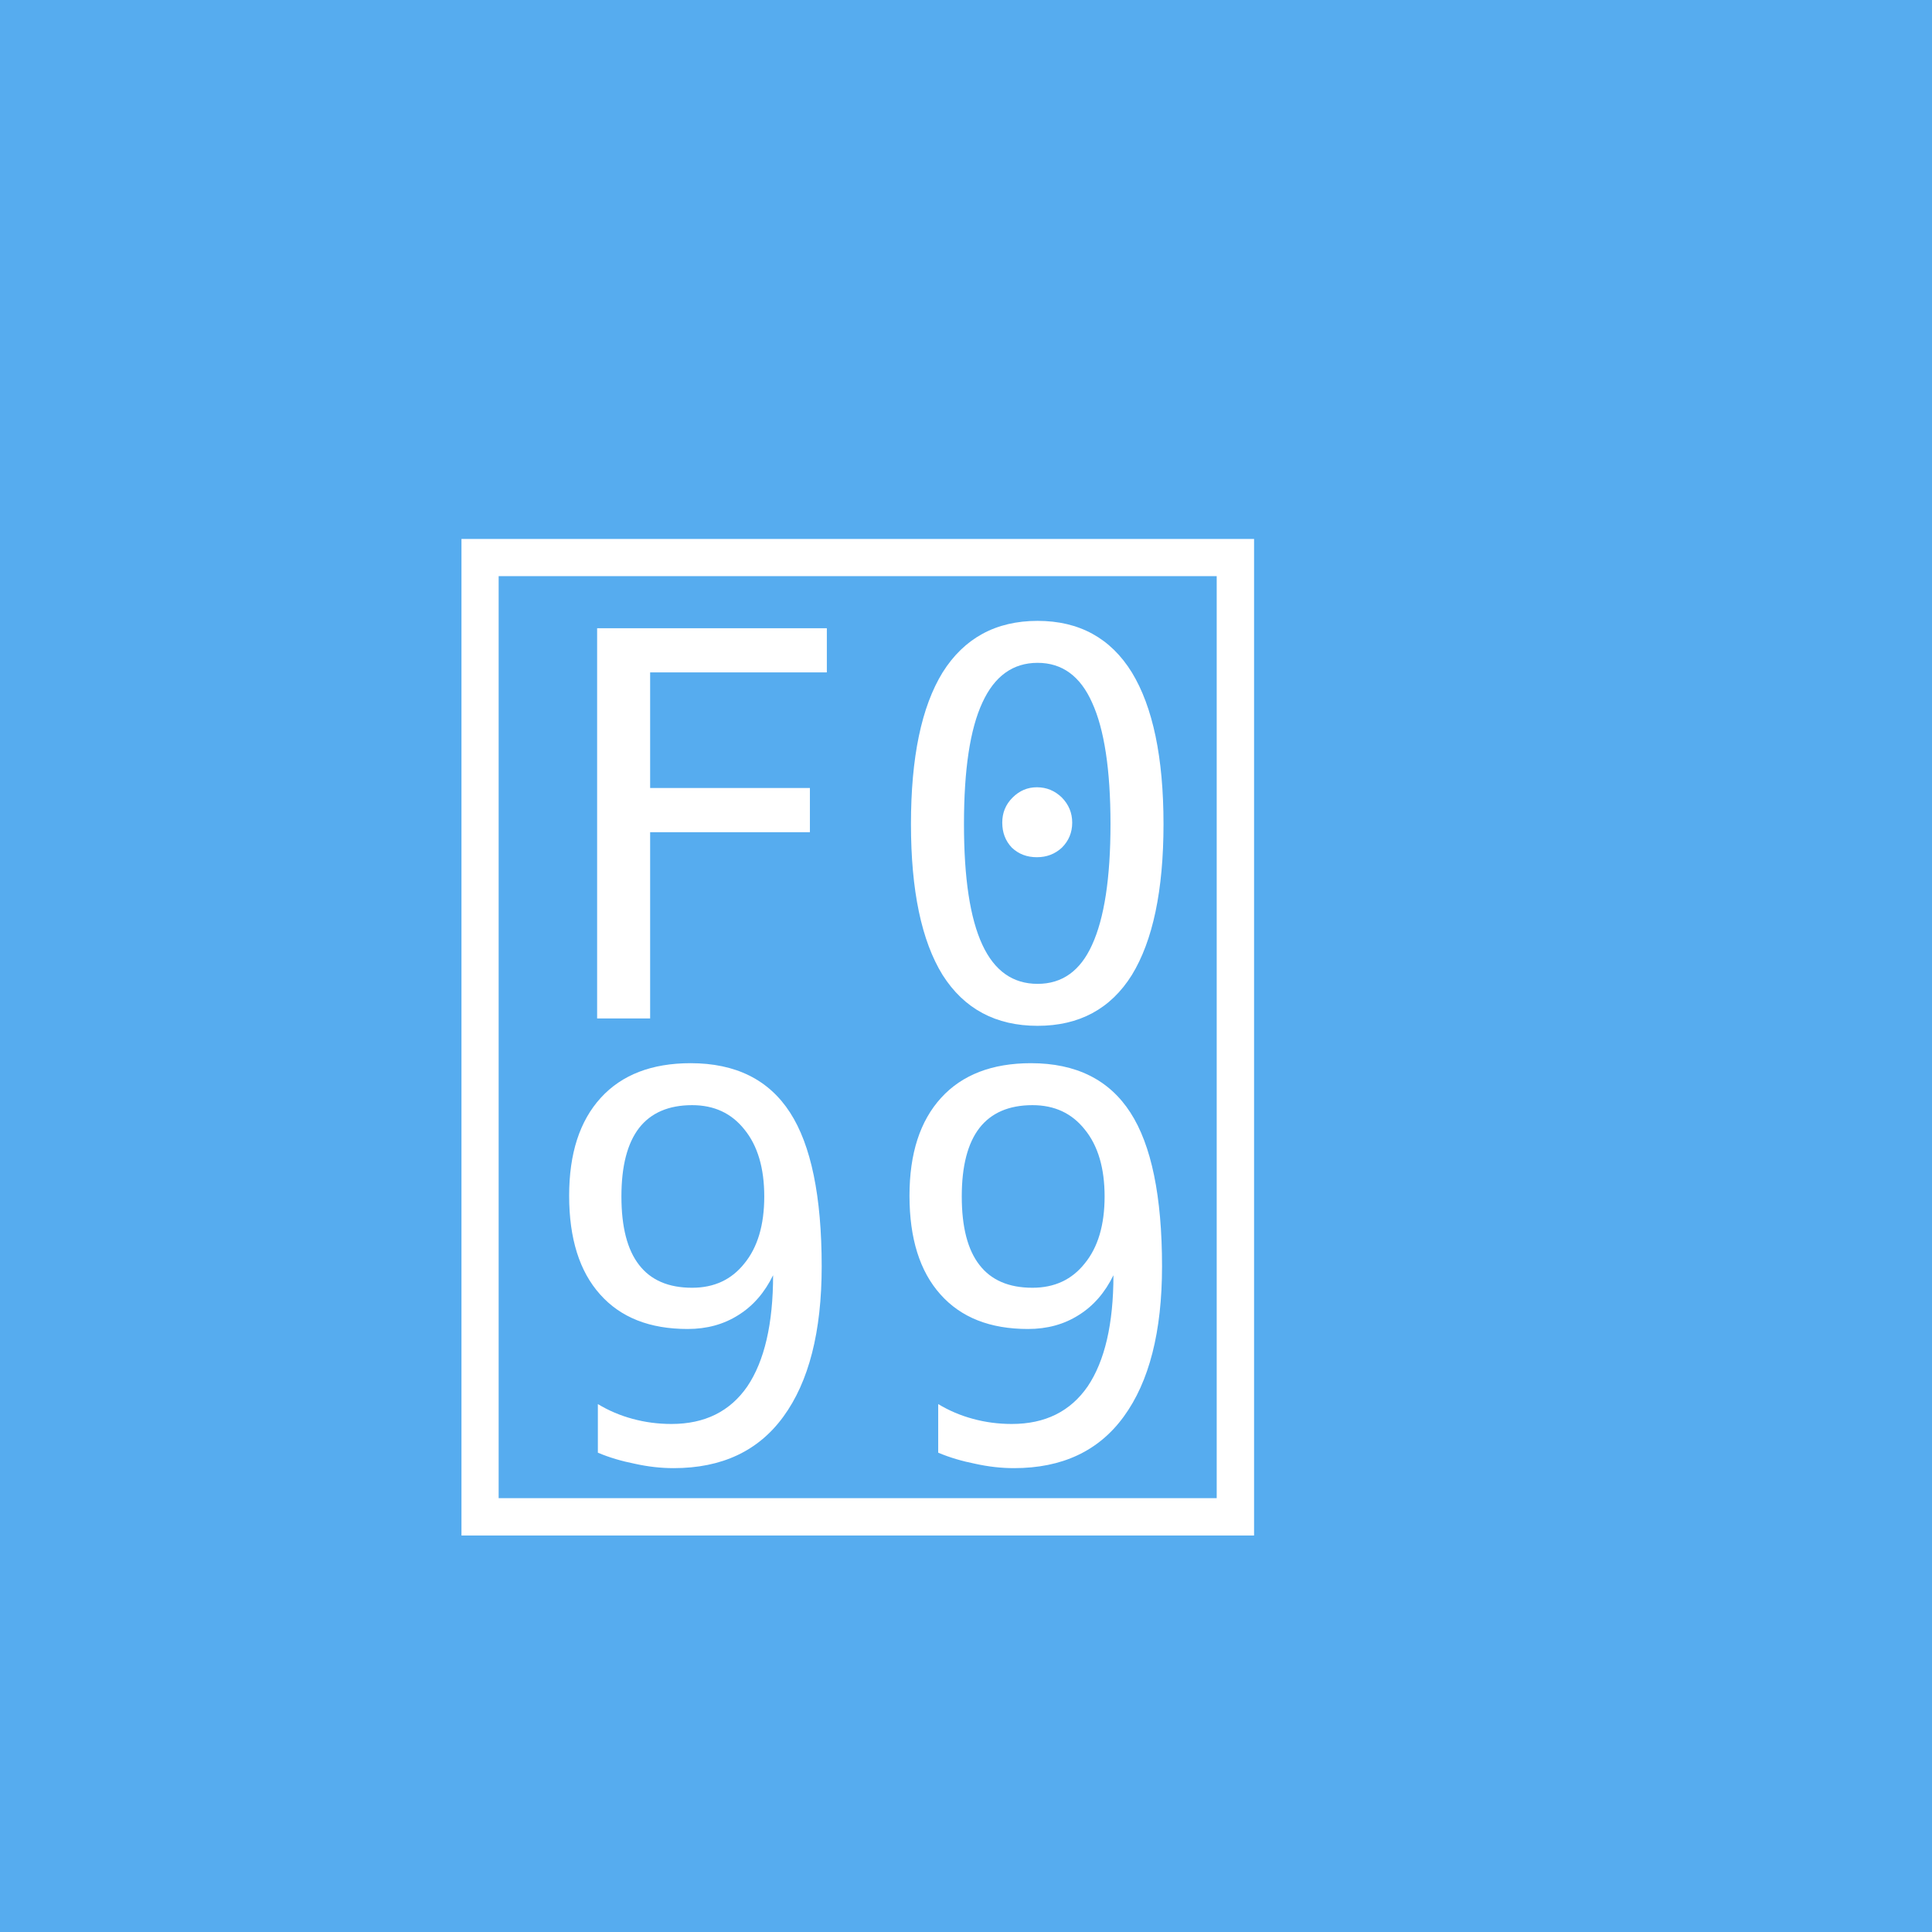
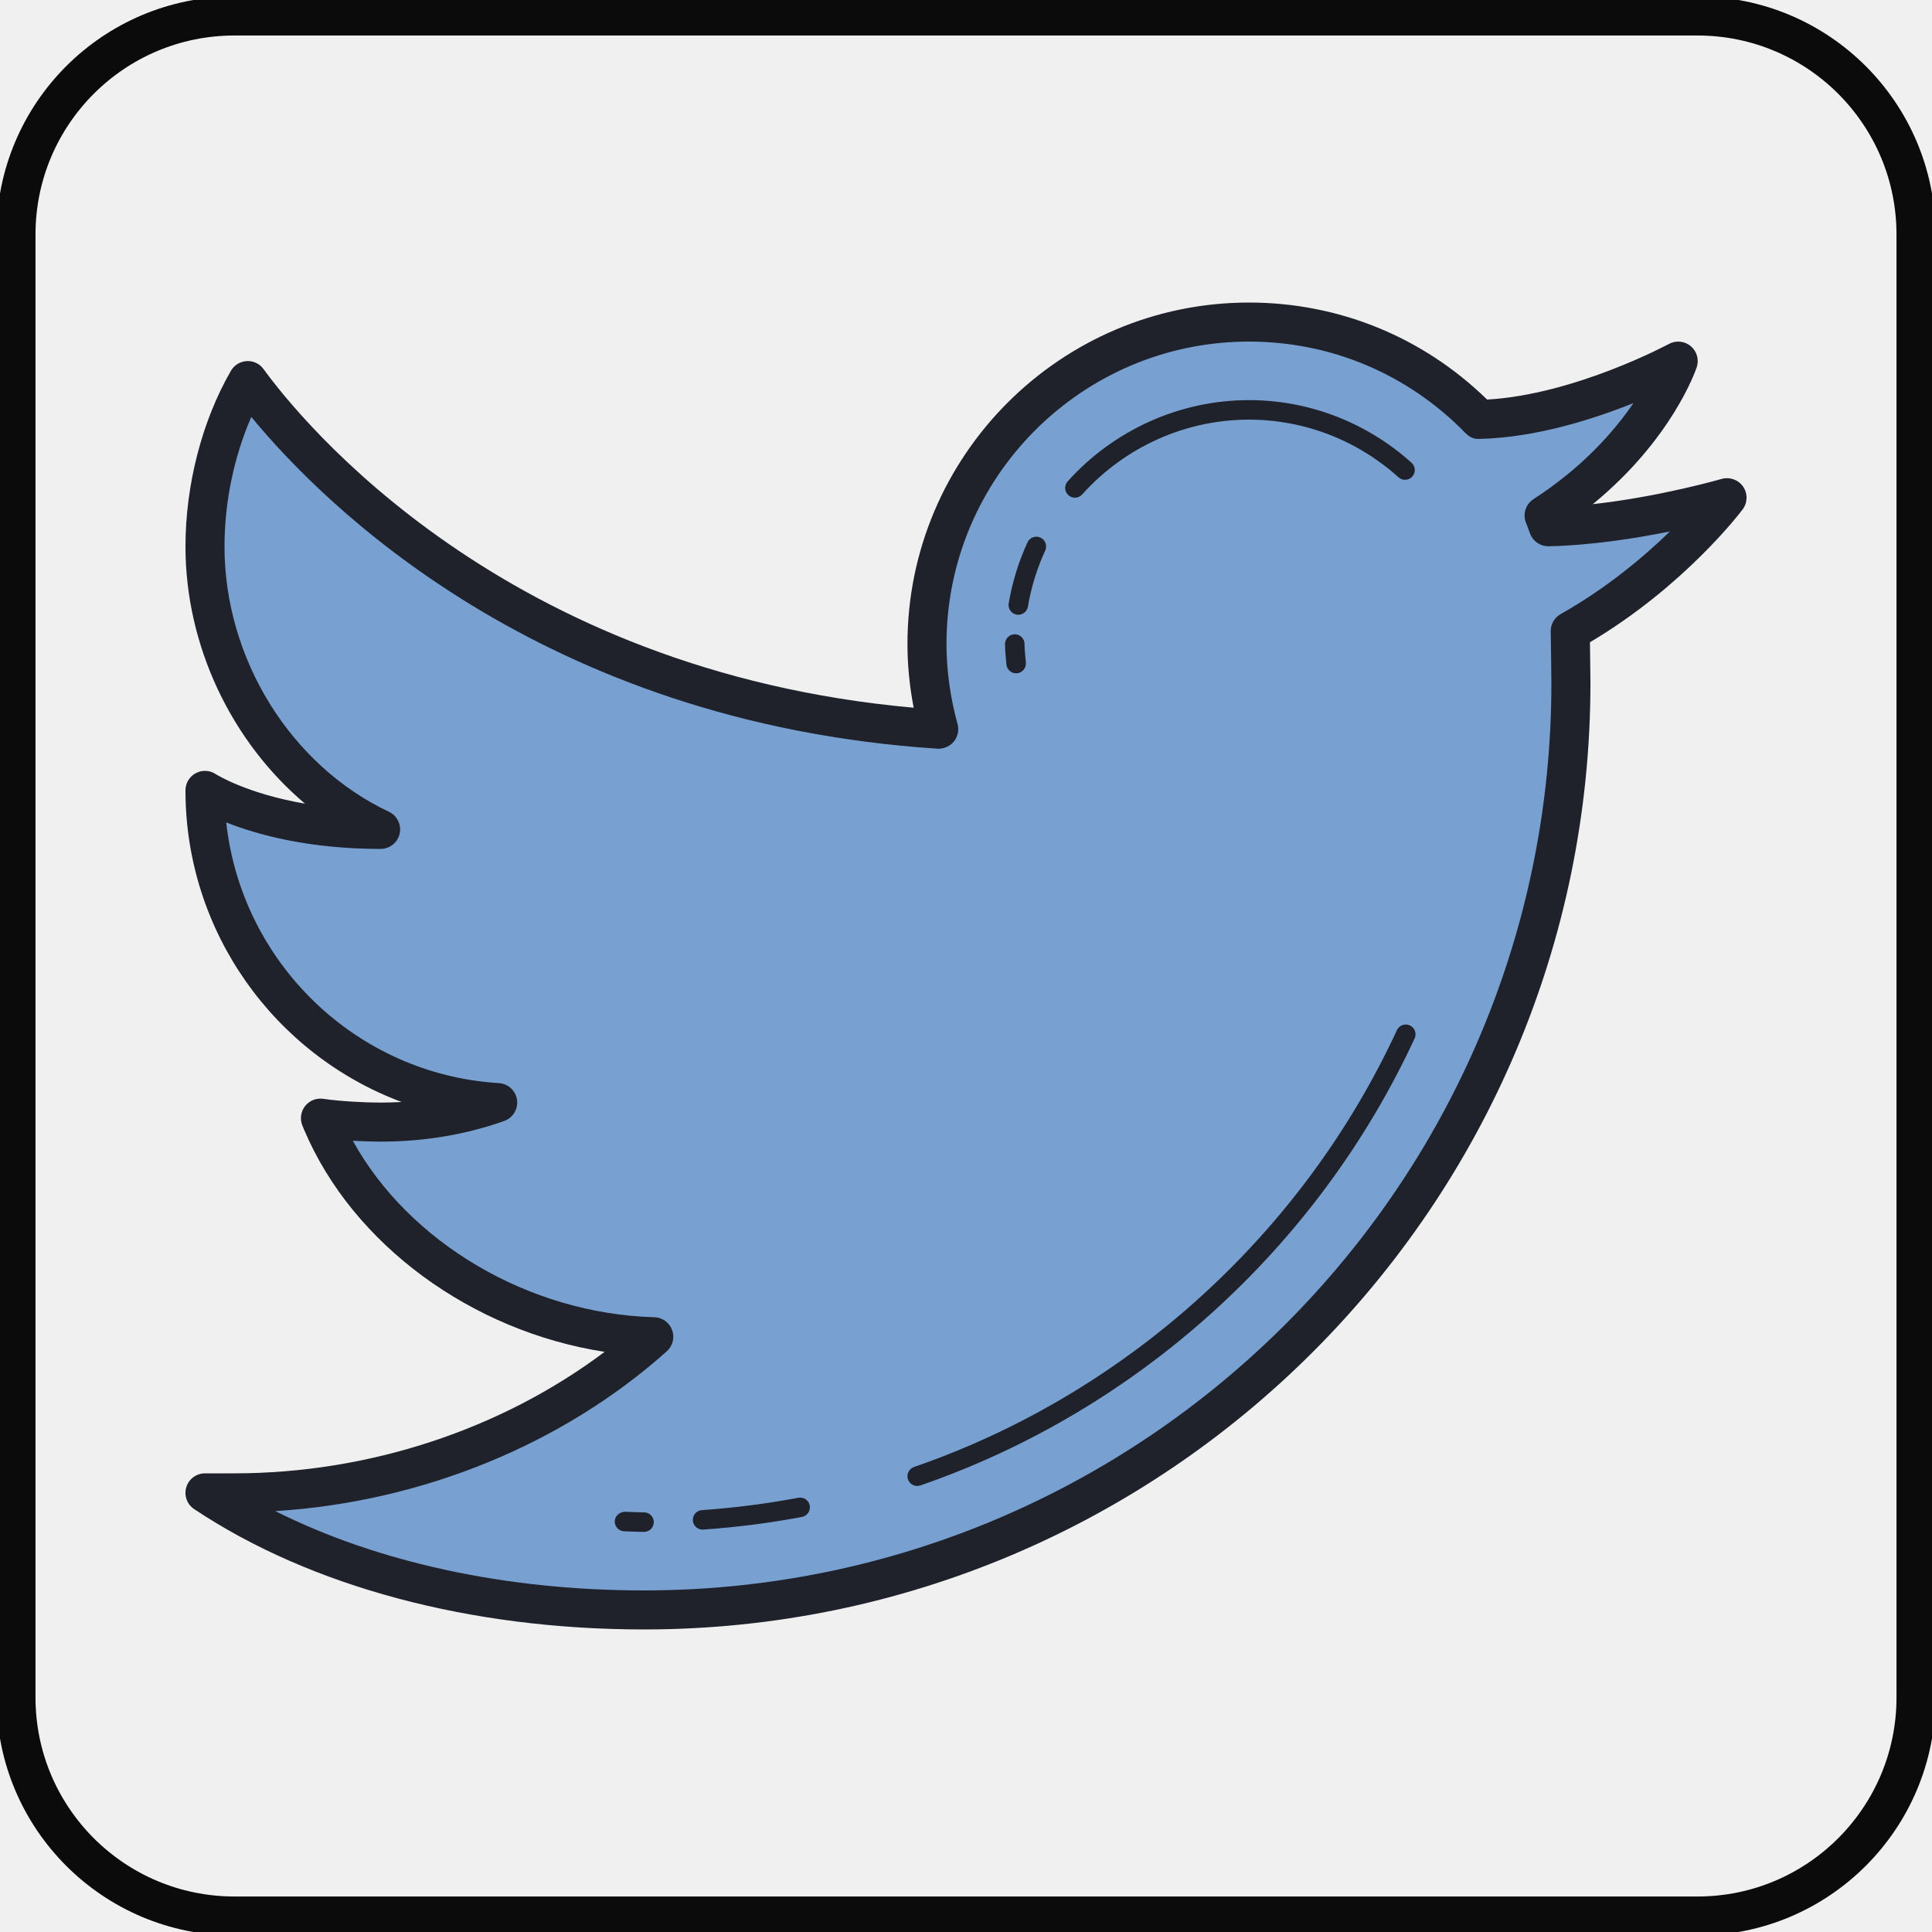
- <svg xmlns="http://www.w3.org/2000/svg" width="41" height="41" viewBox="0 0 41 41">
-   <g id="twitter" transform="translate(-243 -346)">
-     <path id="bg" d="M0,0H41V41H0Z" transform="translate(243 346)" fill="#56acef" />
-     <text id="twitter-2" data-name="twitter" transform="translate(252 377)" fill="#fff" font-size="25" font-family="FontAwesome">
-       <tspan x="0" y="0"></tspan>
-     </text>
+ <svg xmlns="http://www.w3.org/2000/svg" x="0px" y="0px" width="100" height="100" viewBox="0,0,256,256">
+   <g transform="translate(-1.28,-1.28) scale(1.01,1.01)">
+     <g fill="none" fill-rule="nonzero" stroke="#0b0b0c" stroke-width="5.12" stroke-linecap="butt" stroke-linejoin="miter" stroke-miterlimit="10" stroke-dasharray="" stroke-dashoffset="0" font-family="none" font-weight="none" font-size="none" text-anchor="none" style="mix-blend-mode: normal">
+       <path d="M32.031,252.635c-15.832,0 -28.666,-12.834 -28.666,-28.666v-191.938c0,-15.832 12.834,-28.666 28.666,-28.666h191.938c15.832,0 28.666,12.834 28.666,28.666v191.938c0,15.832 -12.834,28.666 -28.666,28.666z" id="shape" />
+     </g>
+     <g fill="none" fill-rule="nonzero" stroke="none" stroke-width="1" stroke-linecap="butt" stroke-linejoin="miter" stroke-miterlimit="10" stroke-dasharray="" stroke-dashoffset="0" font-family="none" font-weight="none" font-size="none" text-anchor="none" style="mix-blend-mode: normal">
+       <g transform="scale(2.56,2.56)">
+         <path d="M89,26c0,0 -4.774,1.394 -9.157,1.491c-0.075,-0.191 -0.136,-0.388 -0.218,-0.576c5.394,-3.487 6.875,-7.915 6.875,-7.915c0,0 -5.276,2.871 -10.191,2.989c-2.997,-3.074 -7.177,-4.989 -11.809,-4.989c-9.113,0 -16.5,7.387 -16.5,16.5c0,1.514 0.221,2.973 0.603,4.365c-22.835,-1.49 -33.853,-15.724 -35.41,-17.865c-1.395,2.421 -2.193,5.505 -2.193,8.5c0,6.163 3.662,11.981 9,14.5c-6,0 -9,-2 -9,-2c0,8.502 6.627,15.486 15,16c-1.882,0.668 -3.889,1 -6,1c-0.907,0 -2.213,-0.074 -3.084,-0.203l0.084,0.203c2.669,6.311 9.747,10.797 17,11c-5.571,4.98 -13.44,8 -21.5,8h-1.5c6,4 14.111,6 22.5,6c26.234,0 47.5,-21.266 47.5,-47.5c0,0 -0.026,-2.441 -0.035,-2.662c5.035,-2.838 8.035,-6.838 8.035,-6.838z" fill="#78a1d1" />
+         <path d="M33.5,84c-8.901,0 -17.088,-2.19 -23.055,-6.168c-0.367,-0.244 -0.53,-0.7 -0.402,-1.122c0.127,-0.422 0.517,-0.71 0.957,-0.71h1.5c6.9,0 13.688,-2.247 18.981,-6.227c-6.783,-1.044 -12.906,-5.48 -15.402,-11.384l-0.087,-0.211c-0.137,-0.332 -0.085,-0.714 0.136,-0.997c0.221,-0.284 0.578,-0.426 0.935,-0.374c0.853,0.127 2.123,0.193 2.937,0.193c0.362,0 0.721,-0.011 1.077,-0.031c-6.49,-2.419 -11.077,-8.697 -11.077,-15.969c0,-0.369 0.203,-0.708 0.528,-0.882c0.324,-0.175 0.718,-0.156 1.026,0.05c0.018,0.011 1.556,0.992 4.572,1.513c-3.769,-3.184 -6.126,-8.084 -6.126,-13.181c0,-3.153 0.848,-6.434 2.327,-9c0.169,-0.293 0.475,-0.481 0.813,-0.499c0.345,-0.022 0.663,0.137 0.862,0.41c1.897,2.608 12.269,15.475 33.317,17.352c-0.212,-1.093 -0.319,-2.185 -0.319,-3.263c0,-9.649 7.851,-17.5 17.5,-17.5c4.6,0 8.917,1.762 12.206,4.972c4.49,-0.256 9.268,-2.824 9.316,-2.85c0.358,-0.195 0.804,-0.152 1.12,0.112c0.314,0.264 0.437,0.694 0.306,1.083c-0.057,0.169 -1.277,3.702 -5.326,7.015c3.434,-0.379 6.56,-1.281 6.598,-1.292c0.411,-0.119 0.856,0.037 1.103,0.391c0.245,0.354 0.236,0.825 -0.022,1.169c-0.123,0.164 -2.98,3.932 -7.825,6.809c0.012,0.8 0.025,2.081 0.025,2.081c-0.001,26.753 -21.758,48.51 -48.501,48.51zM14.605,77.935c5.256,2.637 11.829,4.065 18.895,4.065c25.641,0 46.5,-20.859 46.5,-46.5c0,0 -0.025,-2.404 -0.034,-2.623c-0.015,-0.375 0.182,-0.727 0.508,-0.911c2.363,-1.332 4.271,-2.943 5.601,-4.237c-1.757,0.356 -4.018,0.712 -6.209,0.761c-0.008,0 -0.016,0 -0.022,0c-0.41,0 -0.78,-0.251 -0.931,-0.634l-0.097,-0.261c-0.034,-0.094 -0.067,-0.189 -0.107,-0.281c-0.195,-0.449 -0.037,-0.974 0.374,-1.24c2.518,-1.627 4.136,-3.479 5.125,-4.923c-2.062,0.829 -5.004,1.768 -7.874,1.836c-0.313,0.024 -0.546,-0.102 -0.74,-0.301c-2.948,-3.021 -6.888,-4.686 -11.094,-4.686c-8.547,0 -15.5,6.953 -15.5,15.5c0,1.348 0.191,2.728 0.567,4.101c0.085,0.312 0.015,0.646 -0.189,0.896c-0.205,0.25 -0.525,0.382 -0.84,0.366c-20.368,-1.33 -31.542,-12.596 -35.164,-17.002c-0.882,2.016 -1.374,4.361 -1.374,6.639c0,5.753 3.386,11.217 8.427,13.596c0.423,0.2 0.651,0.667 0.549,1.123c-0.102,0.456 -0.508,0.781 -0.976,0.781c-3.725,0 -6.363,-0.743 -7.911,-1.359c0.783,7.179 6.639,12.911 13.972,13.361c0.475,0.029 0.863,0.388 0.929,0.858c0.066,0.47 -0.208,0.923 -0.656,1.082c-1.977,0.703 -4.108,1.058 -6.334,1.058c-0.395,0 -0.899,-0.014 -1.425,-0.044c2.875,5.211 9.012,8.864 15.453,9.044c0.41,0.012 0.771,0.271 0.911,0.656c0.141,0.385 0.033,0.816 -0.272,1.089c-5.366,4.797 -12.582,7.724 -20.062,8.19z" fill="#1f212b" />
+         <path d="M52.569,35c-0.256,0 -0.475,-0.196 -0.497,-0.457l-0.021,-0.218c-0.026,-0.276 -0.051,-0.553 -0.051,-0.825c0,-0.276 0.224,-0.5 0.5,-0.5c0.276,0 0.5,0.224 0.5,0.5c0,0.241 0.024,0.486 0.048,0.73l0.021,0.226c0.024,0.275 -0.18,0.518 -0.454,0.542c-0.015,0.002 -0.031,0.002 -0.046,0.002z" fill="#1f212b" />
+         <path d="M52.681,32c-0.028,0 -0.057,-0.002 -0.085,-0.007c-0.271,-0.046 -0.455,-0.305 -0.409,-0.577c0.185,-1.086 0.509,-2.138 0.965,-3.126c0.117,-0.251 0.415,-0.36 0.663,-0.245c0.251,0.116 0.36,0.413 0.245,0.664c-0.419,0.908 -0.718,1.875 -0.887,2.874c-0.042,0.245 -0.253,0.417 -0.492,0.417z" fill="#1f212b" />
+         <path d="M55.581,26c-0.119,0 -0.238,-0.042 -0.334,-0.128c-0.205,-0.185 -0.223,-0.5 -0.038,-0.706c2.377,-2.647 5.764,-4.166 9.291,-4.166c3.073,0 6.033,1.141 8.335,3.212c0.205,0.185 0.222,0.501 0.037,0.706c-0.187,0.206 -0.501,0.223 -0.707,0.037c-2.117,-1.905 -4.839,-2.955 -7.665,-2.955c-3.244,0 -6.359,1.397 -8.547,3.834c-0.099,0.11 -0.235,0.166 -0.372,0.166z" fill="#1f212b" />
+         <path d="M33.5,79c-0.205,0 -0.407,-0.008 -0.609,-0.016l-0.401,-0.014c-0.276,-0.006 -0.495,-0.234 -0.49,-0.51c0.006,-0.276 0.236,-0.474 0.51,-0.49l0.42,0.014c0.189,0.008 0.378,0.016 0.57,0.016c0.276,0 0.5,0.224 0.5,0.5c0,0.276 -0.224,0.5 -0.5,0.5z" fill="#1f212b" />
+         <path d="M47.5,76.647c-0.208,0 -0.401,-0.13 -0.473,-0.337c-0.09,-0.261 0.048,-0.546 0.31,-0.636c10.88,-3.758 19.9,-11.917 24.746,-22.385c0.116,-0.251 0.413,-0.36 0.664,-0.244c0.251,0.116 0.359,0.414 0.244,0.664c-4.96,10.714 -14.192,19.063 -25.328,22.91c-0.054,0.02 -0.109,0.028 -0.163,0.028z" fill="#1f212b" />
+         <path d="M36.5,78.884c-0.26,0 -0.48,-0.201 -0.499,-0.465c-0.019,-0.275 0.189,-0.515 0.464,-0.534c1.671,-0.116 3.333,-0.33 4.942,-0.634c0.272,-0.051 0.533,0.127 0.584,0.398c0.051,0.271 -0.127,0.533 -0.398,0.584c-1.646,0.312 -3.348,0.53 -5.058,0.649c-0.012,0.002 -0.024,0.002 -0.035,0.002z" fill="#1f212b" />
+       </g>
+     </g>
  </g>
</svg>
